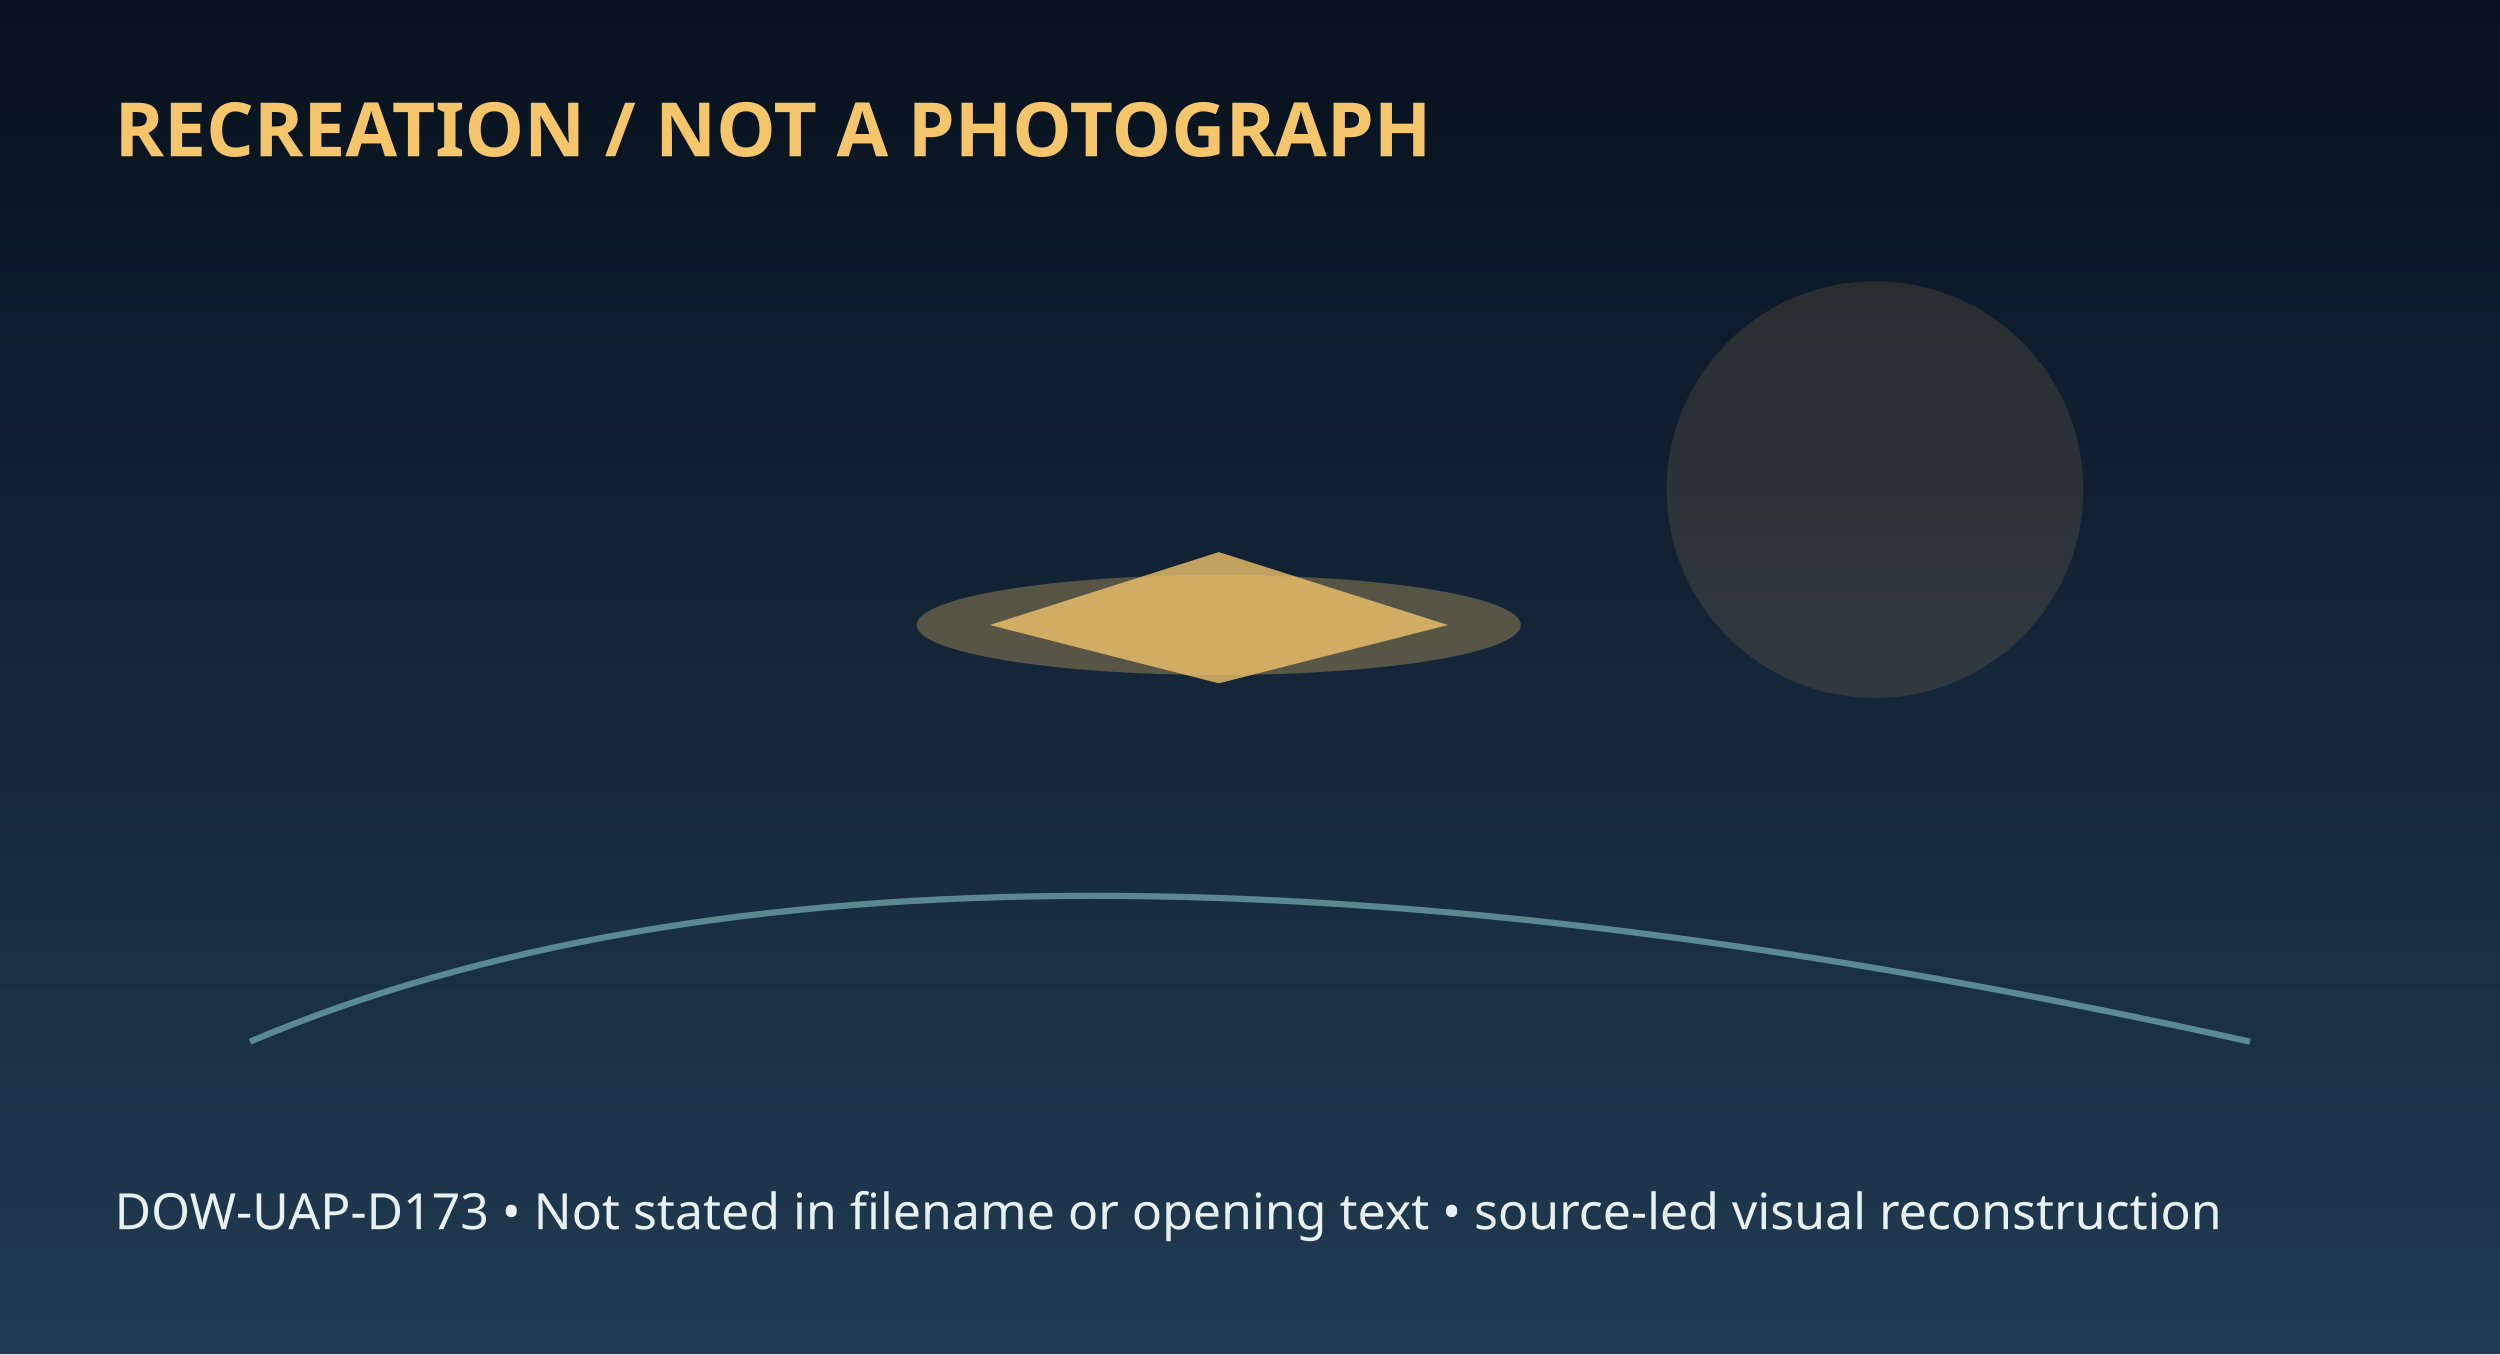
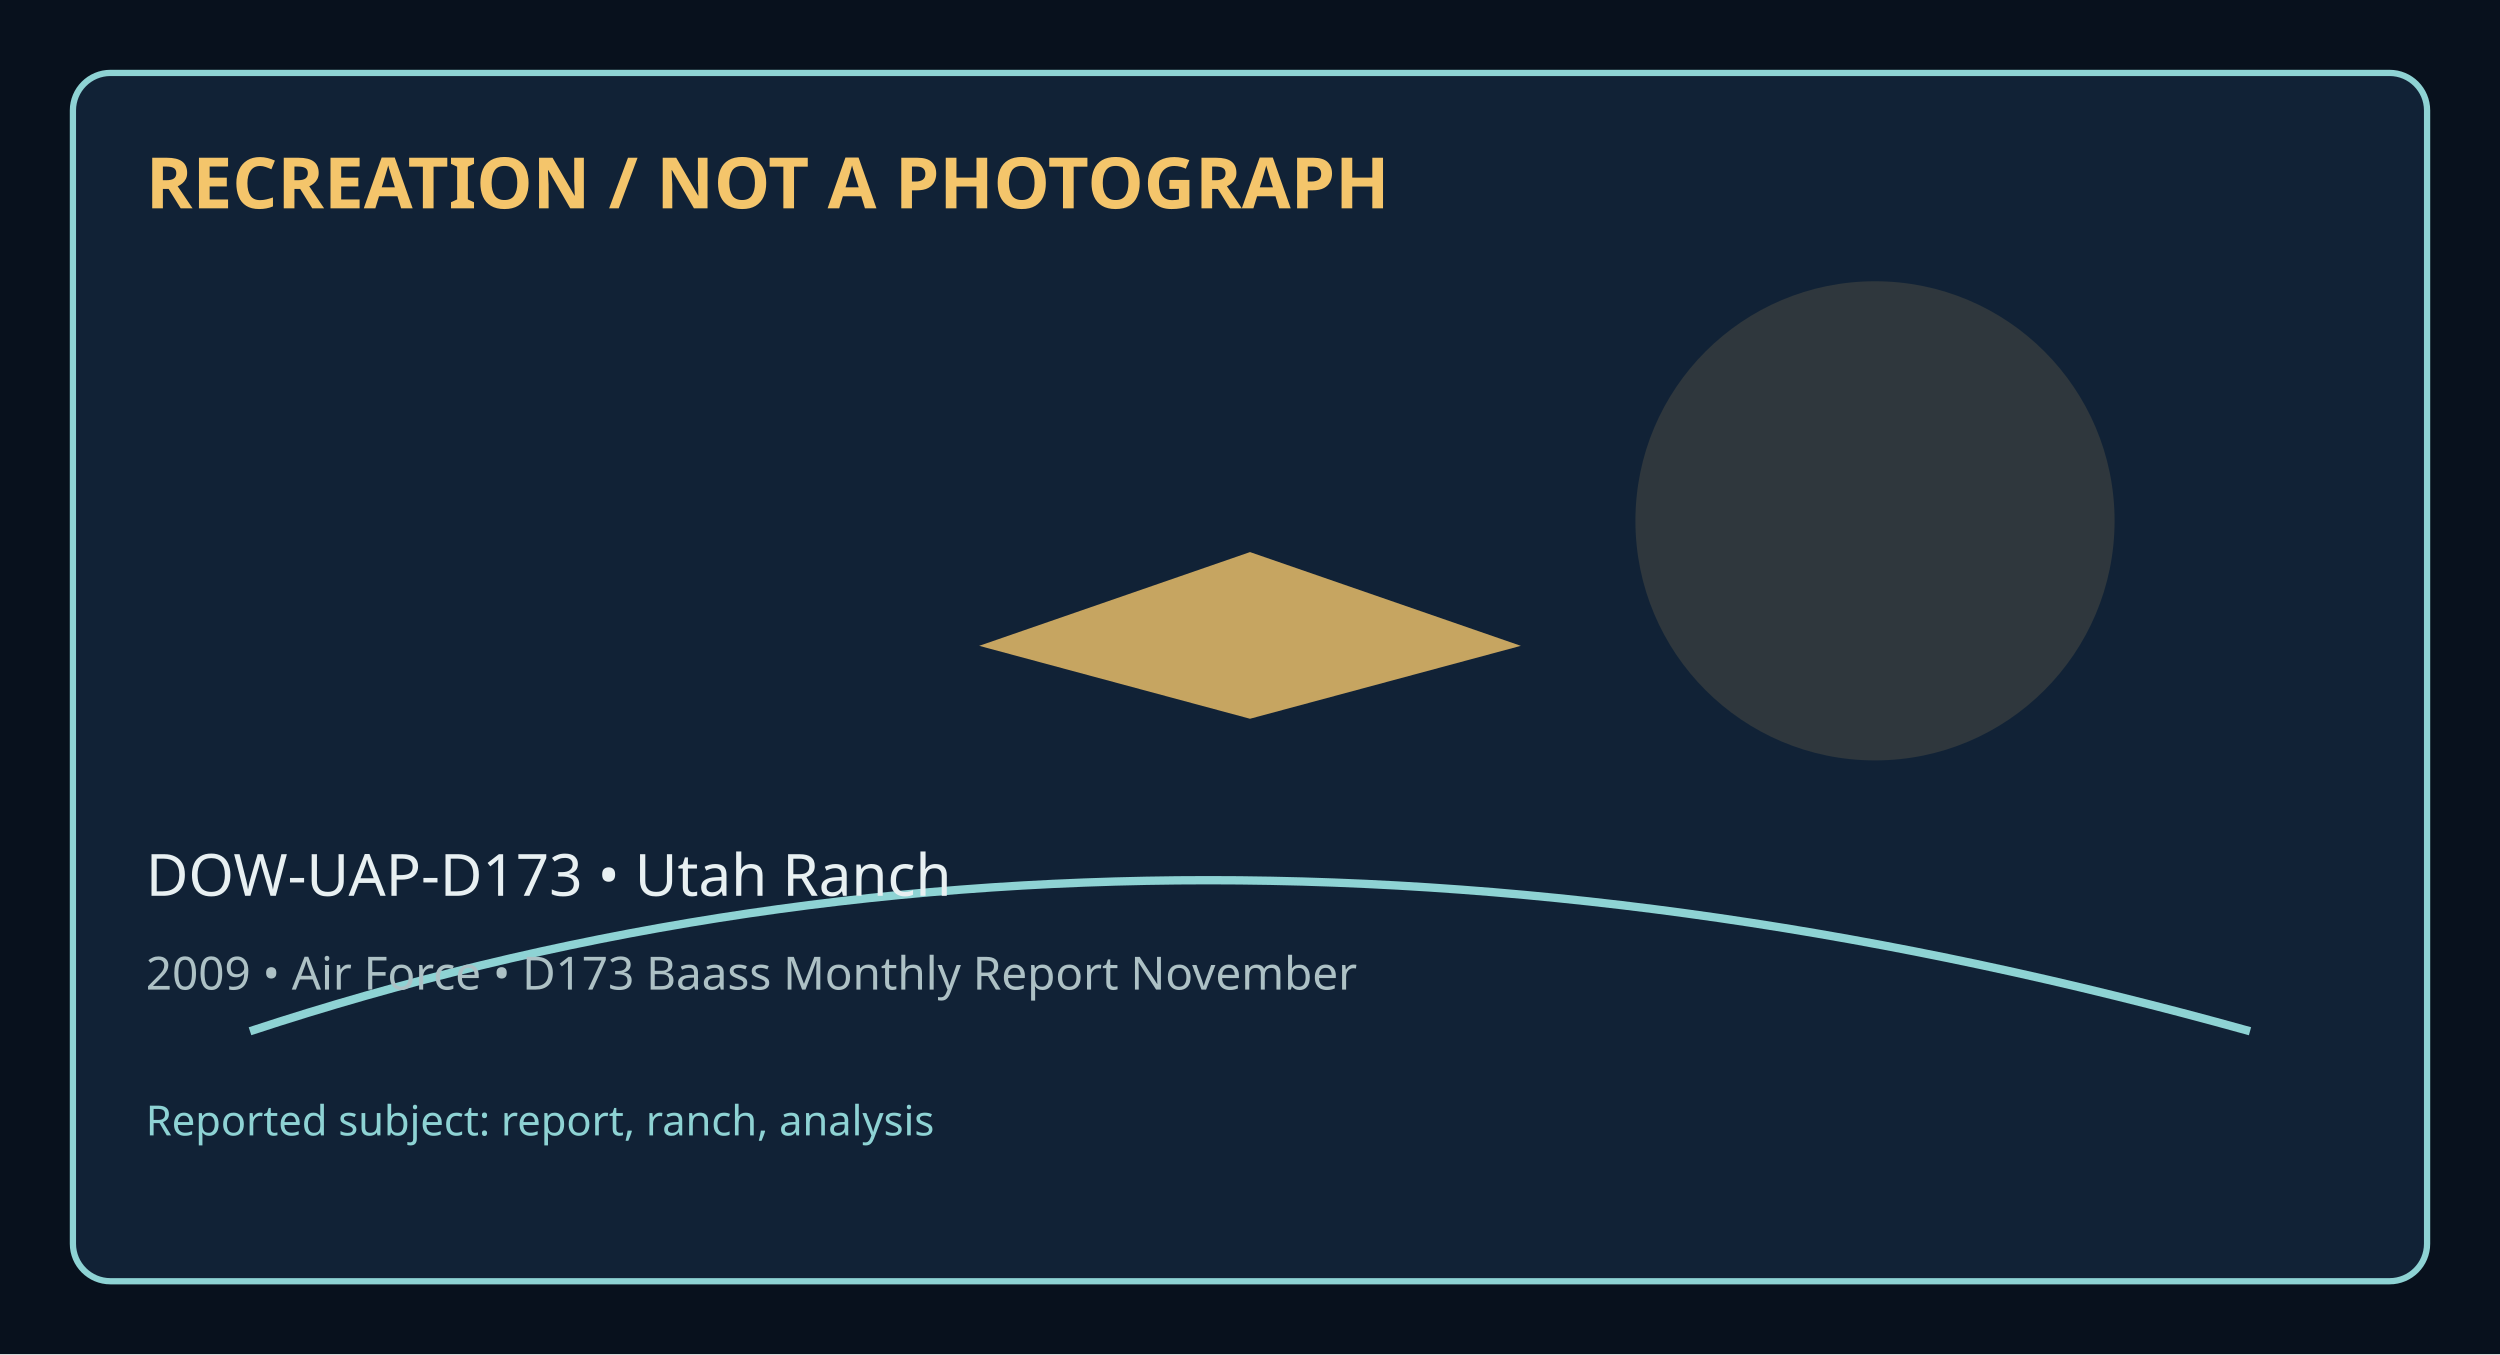
<svg xmlns="http://www.w3.org/2000/svg" viewBox="0 0 1200 650">
-   <defs>
-     <linearGradient id="g" x2="0" y2="1">
-       <stop stop-color="#08111d" />
-       <stop offset="1" stop-color="#203b52" />
-     </linearGradient>
-   </defs>
-   <rect width="1200" height="650" fill="url(#g)" />
-   <circle cx="900" cy="235" r="100" fill="#f4c56b" opacity=".12" />
-   <path d="M120 500 Q450 360 1080 500" fill="none" stroke="#8ed3d4" stroke-width="3" opacity=".55" />
-   <path d="M475 300 l110 -35 110 35 -110 28z" fill="#f4c56b" opacity=".78" />
-   <ellipse cx="585" cy="300" rx="145" ry="24" fill="#f4c56b" opacity=".3" />
-   <text x="55" y="75" fill="#f4c56b" font-family="sans-serif" font-size="36" font-weight="700">RECREATION / NOT A PHOTOGRAPH</text>
-   <text x="55" y="590" fill="#e8f0f2" font-family="sans-serif" font-size="24">DOW-UAP-D173 • Not stated in filename or opening text • source-led visual reconstruction</text>
+   <rect width="1200" height="650" fill="#08111d" />
+   <rect x="35" y="35" width="1130" height="580" rx="18" fill="#112236" stroke="#8ed3d4" stroke-width="3" />
+   <circle cx="900" cy="250" r="115" fill="#f4c56b" opacity=".13" />
+   <path d="M120 495 Q560 350 1080 495" fill="none" stroke="#8ed3d4" stroke-width="4" />
+   <path d="M470 310 L600 265 L730 310 L600 345 Z" fill="#f4c56b" opacity=".8" />
+   <text x="70" y="100" fill="#f4c56b" font-family="sans-serif" font-size="34" font-weight="700">RECREATION / NOT A PHOTOGRAPH</text>
+   <text x="70" y="430" fill="#e8f0f2" font-family="sans-serif" font-size="28">DOW-UAP-D173 • Utah Ranch</text>
+   <text x="70" y="475" fill="#adc1c5" font-family="sans-serif" font-size="22">2009 • Air Force • D173 Baass Monthly Report November</text>
+   <text x="70" y="545" fill="#8ed3d4" font-family="sans-serif" font-size="20">Reported subject: report, ranch, analysis</text>
</svg>
